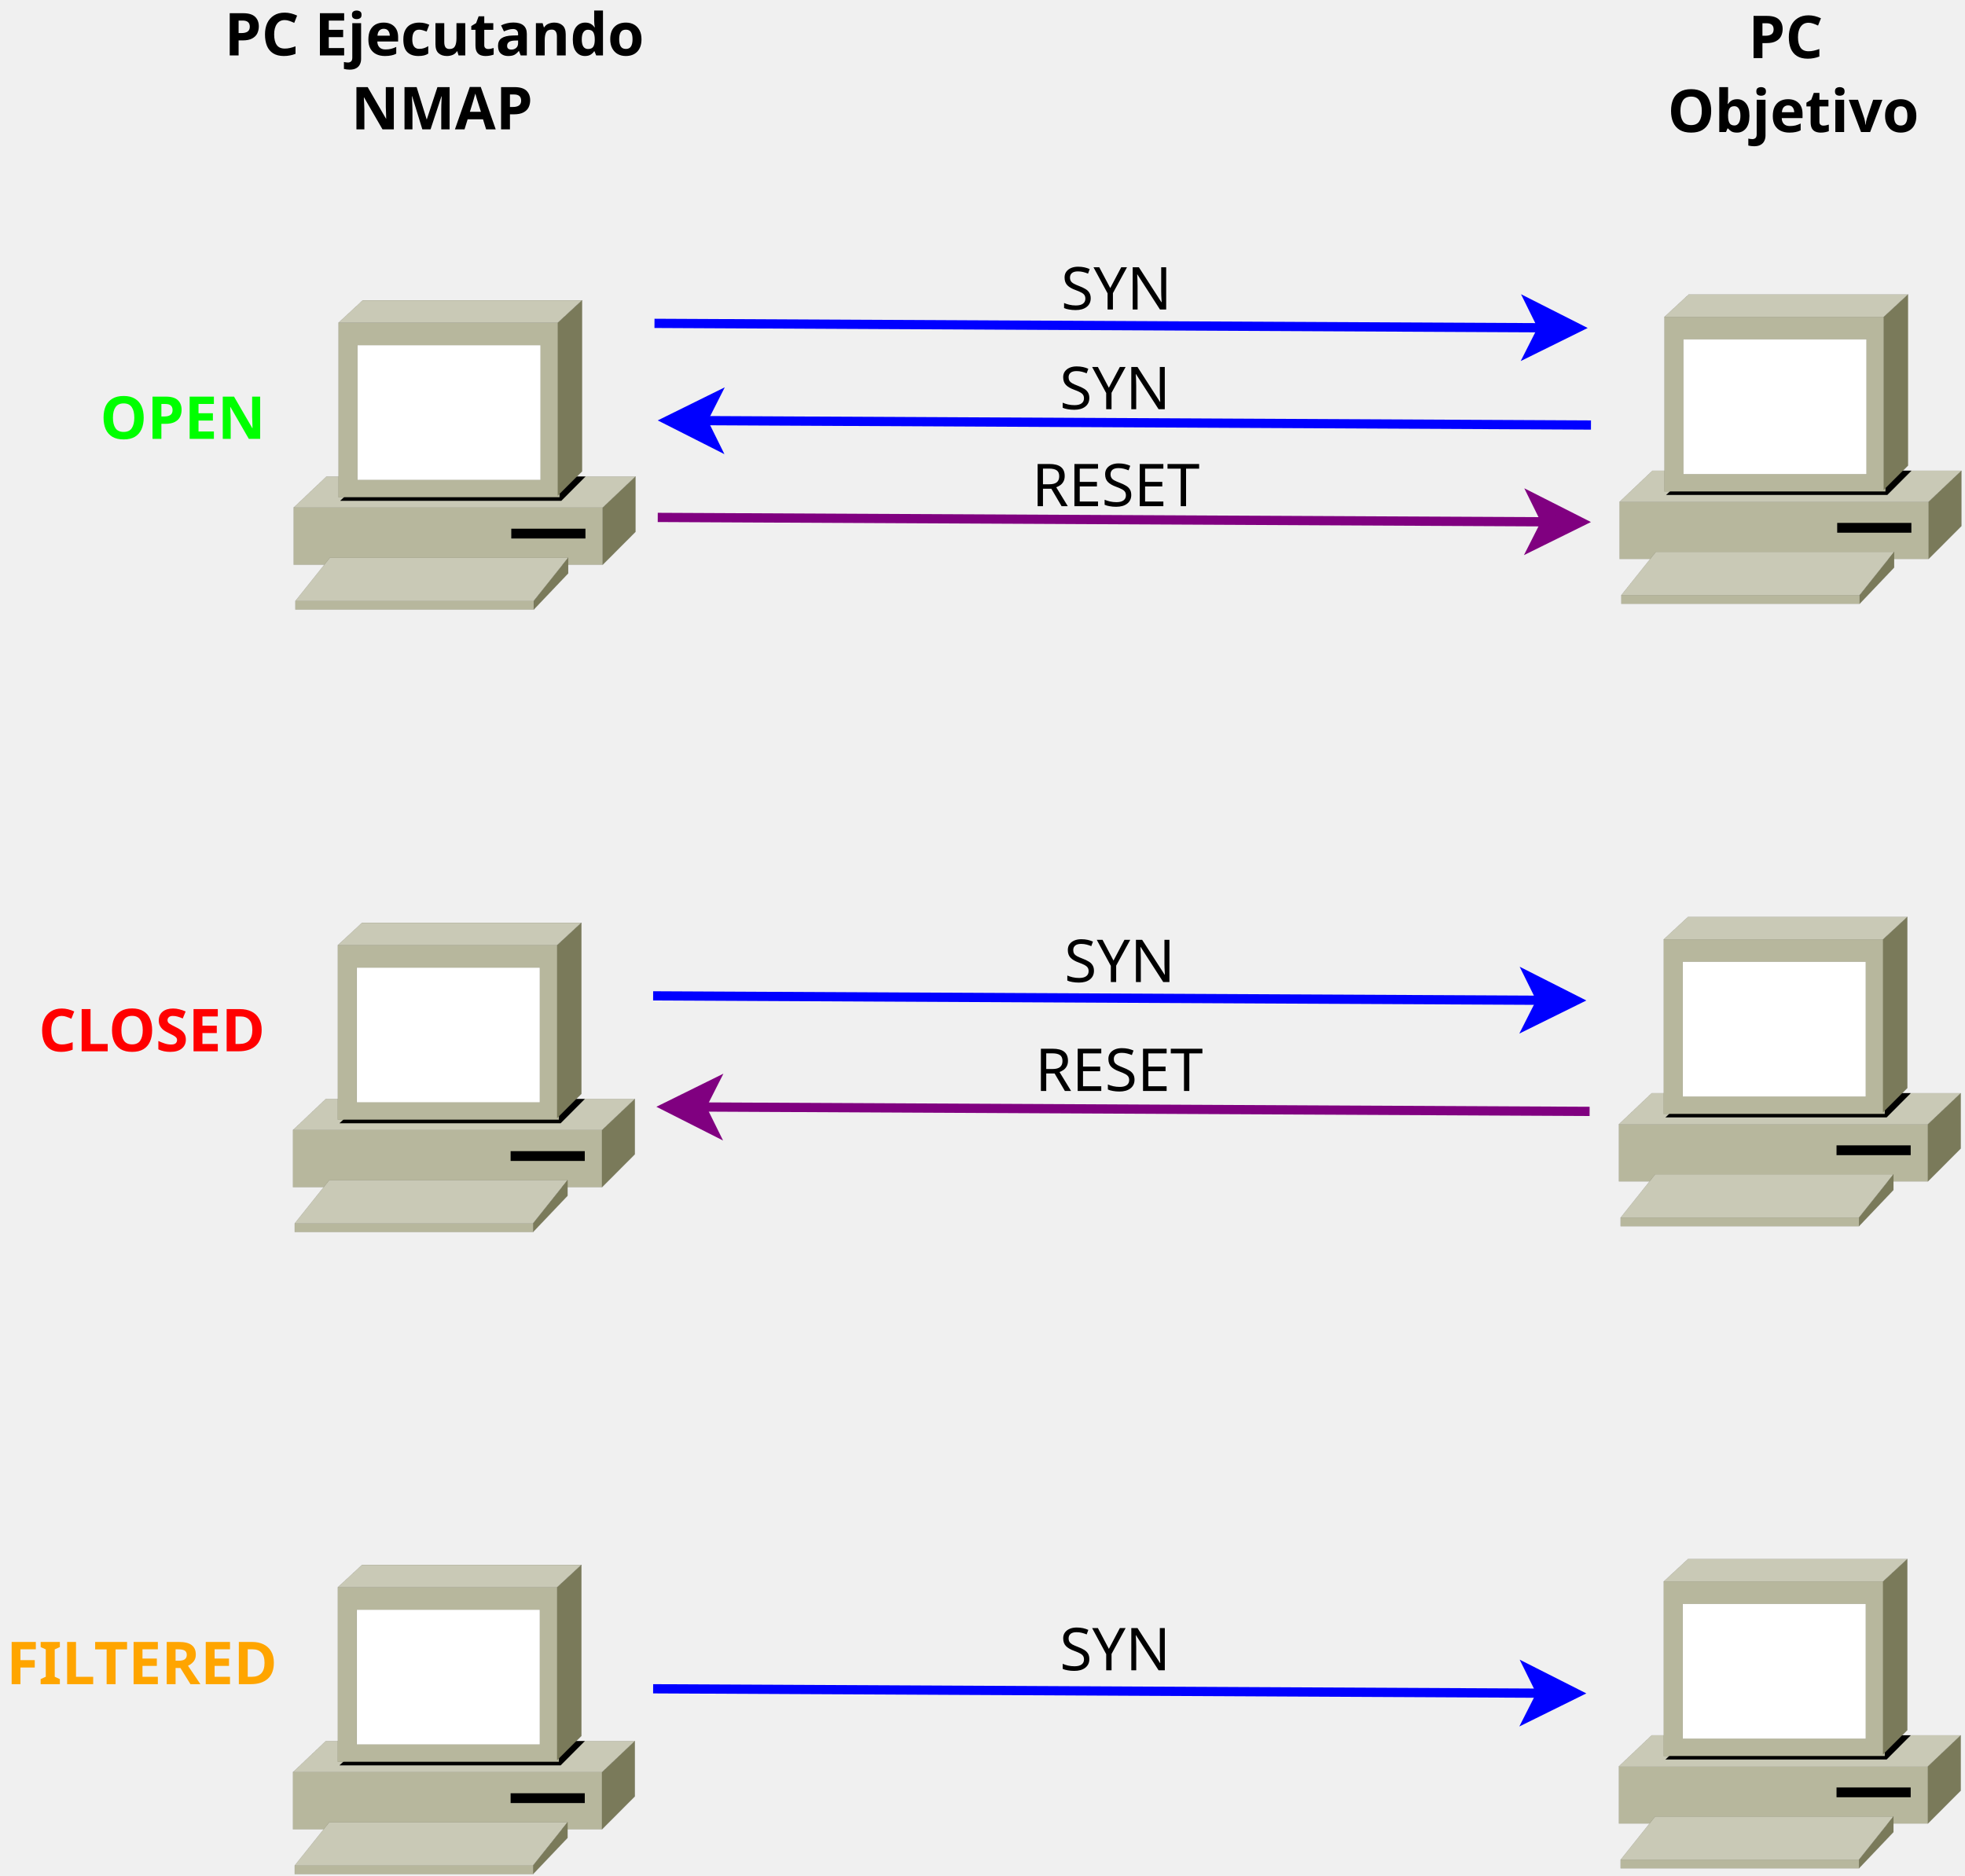
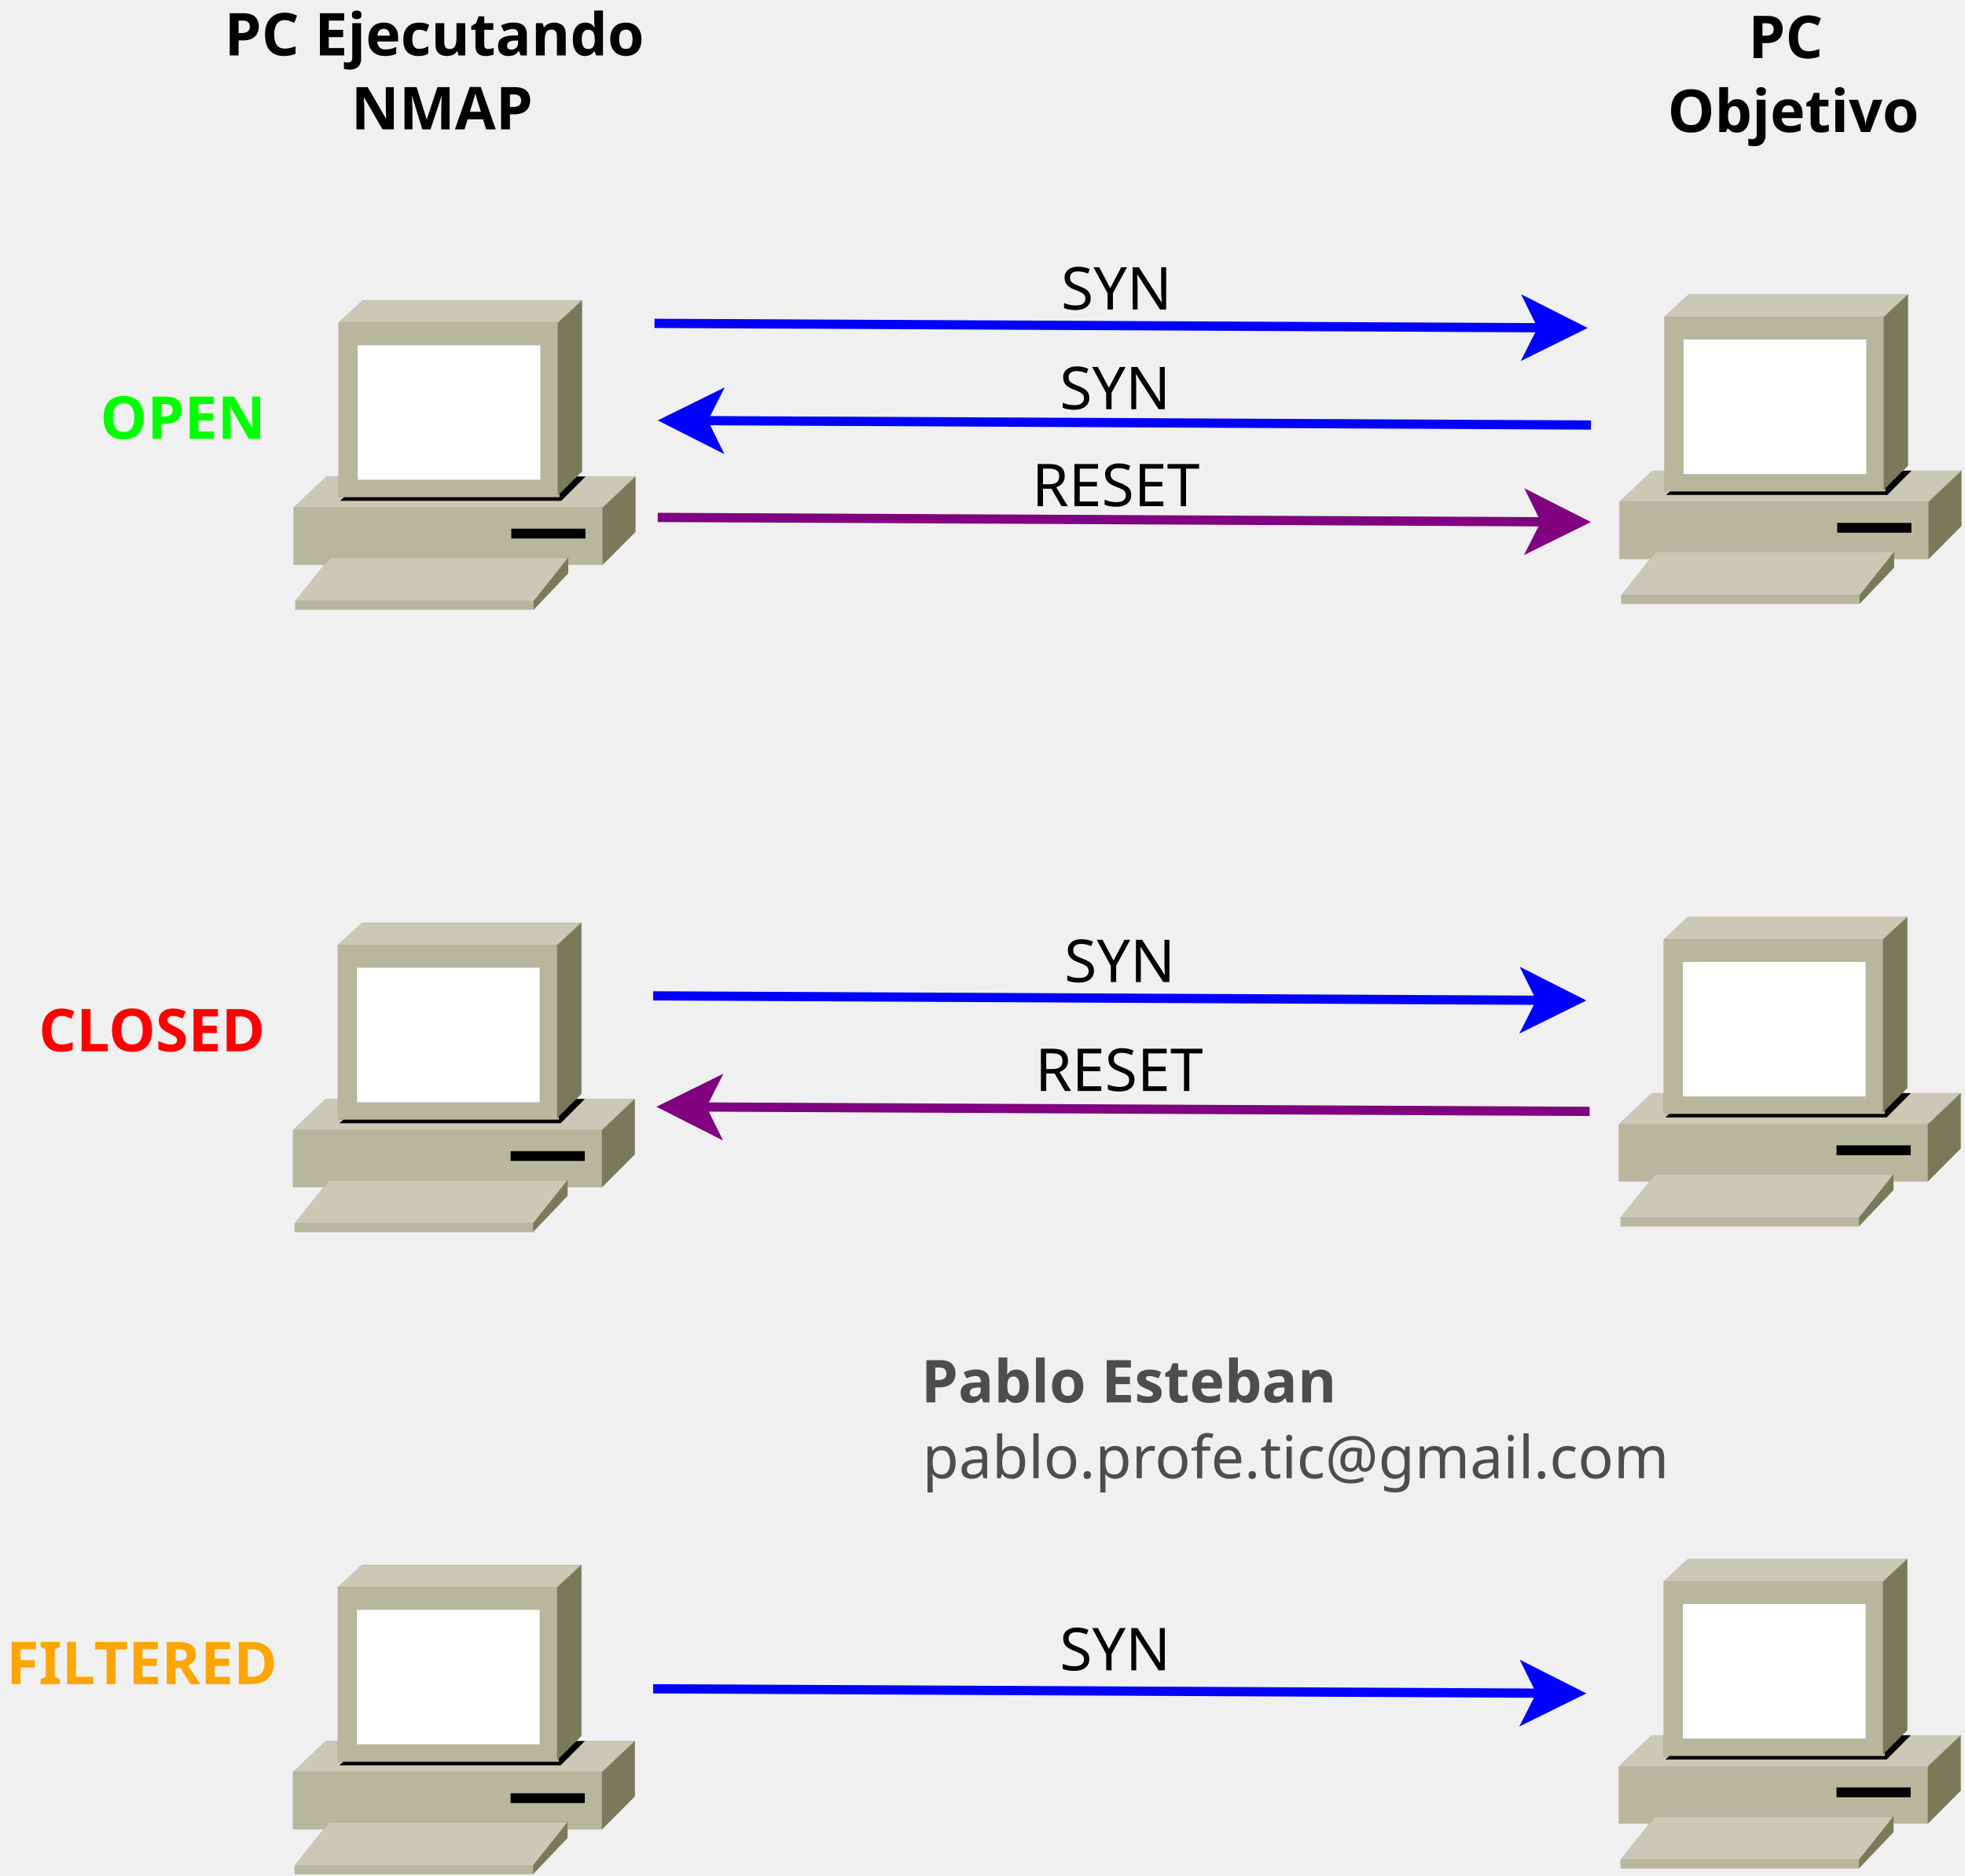
<svg xmlns="http://www.w3.org/2000/svg" width="22cm" height="21cm" viewBox="167 54 424 406">
  <g id="Fondo">
    <g>
      <path style="fill: #b7b79d; fill-opacity: 1; stroke: none" fill-rule="evenodd" d="M 229.897 163.883 L 296.799,163.883 L 296.799,176.247 L 229.897,176.247 L 229.897,163.883z" />
      <path style="fill: none; stroke-opacity: 1; stroke-width: 0.02; stroke: #494936" d="M 229.897 163.883 L 296.799,163.883 L 296.799,176.247 L 229.897,176.247 L 229.897,163.883" />
      <path style="fill: #c9c9b6; fill-opacity: 1; stroke: none" fill-rule="evenodd" d="M 229.897 163.883 L 236.991,157.158 L 303.893,157.158 L 296.799,163.883 L 229.897,163.883z" />
      <path style="fill: none; stroke-opacity: 1; stroke-width: 0.02; stroke: #494936" d="M 229.897 163.883 L 236.991,157.158 L 303.893,157.158 L 296.799,163.883 L 229.897,163.883" />
      <path style="fill: none; stroke-opacity: 1; stroke-width: 2.12; stroke: #000000" d="M 293.057 169.511 L 277.003,169.511" />
      <path style="fill: #7a7a5a; fill-opacity: 1; stroke: none" fill-rule="evenodd" d="M 296.799 176.247 L 303.893,169.132 L 303.893,157.158 L 296.799,163.883 L 296.799,176.247z" />
      <path style="fill: none; stroke-opacity: 1; stroke-width: 0.02; stroke: #494936" d="M 296.799 176.247 L 303.893,169.132 L 303.893,157.158 L 296.799,163.883 L 296.799,176.247" />
      <path style="fill: #c9c9b6; fill-opacity: 1; stroke: none" fill-rule="evenodd" d="M 230.276 184.089 L 237.739,174.74 L 289.326,174.74 L 281.863,184.089 L 230.276,184.089z" />
      <path style="fill: none; stroke-opacity: 1; stroke-width: 0.02; stroke: #494936" d="M 230.276 184.089 L 237.739,174.74 L 289.326,174.74 L 281.863,184.089 L 230.276,184.089" />
      <path style="fill: #7a7a5a; fill-opacity: 1; stroke: none" fill-rule="evenodd" d="M 281.863 185.955 L 289.326,178.113 L 289.326,174.74 L 281.863,184.089 L 281.863,185.955z" />
      <path style="fill: none; stroke-opacity: 1; stroke-width: 0.02; stroke: #494936" d="M 281.863 185.955 L 289.326,178.113 L 289.326,174.74 L 281.863,184.089 L 281.863,185.955" />
      <path style="fill: #b7b79d; fill-opacity: 1; stroke: none" fill-rule="evenodd" d="M 230.276 184.089 L 281.863,184.089 L 281.863,185.955 L 230.276,185.955 L 230.276,184.089z" />
      <path style="fill: none; stroke-opacity: 1; stroke-width: 0.02; stroke: #494936" d="M 230.276 184.089 L 281.863,184.089 L 281.863,185.955 L 230.276,185.955 L 230.276,184.089" />
      <path style="fill: #000000; fill-opacity: 1; stroke: none" fill-rule="evenodd" d="M 239.984 162.396 L 245.602,157.158 L 293.057,157.158 L 287.839,162.396 L 239.984,162.396z" />
      <path style="fill: none; stroke-opacity: 1; stroke-width: 0.02; stroke: #000000" d="M 239.984 162.396 L 245.602,157.158 L 293.057,157.158 L 287.839,162.396 L 239.984,162.396" />
      <path style="fill: #c9c9b6; fill-opacity: 1; stroke: none" fill-rule="evenodd" d="M 239.605 123.859 L 244.854,119 L 292.33,119 L 287.08,123.859 L 239.605,123.859z" />
      <path style="fill: none; stroke-opacity: 1; stroke-width: 0.02; stroke: #494936" d="M 239.605 123.859 L 244.854,119 L 292.33,119 L 287.08,123.859 L 239.605,123.859" />
      <path style="fill: #b7b79d; fill-opacity: 1; stroke: none" fill-rule="evenodd" d="M 239.605 123.859 L 287.46,123.859 L 287.46,161.637 L 239.605,161.637 L 239.605,123.859z" />
      <path style="fill: none; stroke-opacity: 1; stroke-width: 0.02; stroke: #494936" d="M 239.605 123.859 L 287.439,123.859 L 287.439,161.627 L 239.605,161.627 L 239.605,123.859" />
      <path style="fill: #ffffff; fill-opacity: 1; stroke: none" fill-rule="evenodd" d="M 243.716 128.708 L 283.338,128.708 L 283.338,157.895 L 243.716,157.895 L 243.716,128.708z" />
      <path style="fill: none; stroke-opacity: 1; stroke-width: 0.02; stroke: #494936" d="M 243.716 128.708 L 283.338,128.708 L 283.338,157.885 L 243.716,157.885 L 243.716,128.708" />
      <path style="fill: #7a7a5a; fill-opacity: 1; stroke: none" fill-rule="evenodd" d="M 287.08 161.279 L 292.33,156.04 L 292.33,119 L 287.08,123.859 L 287.08,161.279z" />
      <path style="fill: none; stroke-opacity: 1; stroke-width: 0.02; stroke: #494936" d="M 287.08 161.279 L 292.33,156.04 L 292.33,119 L 287.08,123.859 L 287.08,161.279" />
    </g>
    <g>
      <path style="fill: #b7b79d; fill-opacity: 1; stroke: none" fill-rule="evenodd" d="M 229.75 298.628 L 296.652,298.628 L 296.652,310.993 L 229.75,310.993 L 229.75,298.628z" />
      <path style="fill: none; stroke-opacity: 1; stroke-width: 0.02; stroke: #494936" d="M 229.75 298.628 L 296.652,298.628 L 296.652,310.993 L 229.75,310.993 L 229.75,298.628" />
      <path style="fill: #c9c9b6; fill-opacity: 1; stroke: none" fill-rule="evenodd" d="M 229.75 298.628 L 236.844,291.903 L 303.746,291.903 L 296.652,298.628 L 229.75,298.628z" />
      <path style="fill: none; stroke-opacity: 1; stroke-width: 0.02; stroke: #494936" d="M 229.75 298.628 L 236.844,291.903 L 303.746,291.903 L 296.652,298.628 L 229.75,298.628" />
      <path style="fill: none; stroke-opacity: 1; stroke-width: 2.12; stroke: #000000" d="M 292.91 304.257 L 276.857,304.257" />
      <path style="fill: #7a7a5a; fill-opacity: 1; stroke: none" fill-rule="evenodd" d="M 296.652 310.993 L 303.746,303.878 L 303.746,291.903 L 296.652,298.628 L 296.652,310.993z" />
      <path style="fill: none; stroke-opacity: 1; stroke-width: 0.02; stroke: #494936" d="M 296.652 310.993 L 303.746,303.878 L 303.746,291.903 L 296.652,298.628 L 296.652,310.993" />
      <path style="fill: #c9c9b6; fill-opacity: 1; stroke: none" fill-rule="evenodd" d="M 230.13 318.835 L 237.593,309.485 L 289.179,309.485 L 281.716,318.835 L 230.13,318.835z" />
      <path style="fill: none; stroke-opacity: 1; stroke-width: 0.02; stroke: #494936" d="M 230.13 318.835 L 237.593,309.485 L 289.179,309.485 L 281.716,318.835 L 230.13,318.835" />
      <path style="fill: #7a7a5a; fill-opacity: 1; stroke: none" fill-rule="evenodd" d="M 281.716 320.701 L 289.179,312.858 L 289.179,309.485 L 281.716,318.835 L 281.716,320.701z" />
      <path style="fill: none; stroke-opacity: 1; stroke-width: 0.02; stroke: #494936" d="M 281.716 320.701 L 289.179,312.858 L 289.179,309.485 L 281.716,318.835 L 281.716,320.701" />
      <path style="fill: #b7b79d; fill-opacity: 1; stroke: none" fill-rule="evenodd" d="M 230.13 318.835 L 281.716,318.835 L 281.716,320.701 L 230.13,320.701 L 230.13,318.835z" />
      <path style="fill: none; stroke-opacity: 1; stroke-width: 0.02; stroke: #494936" d="M 230.13 318.835 L 281.716,318.835 L 281.716,320.701 L 230.13,320.701 L 230.13,318.835" />
      <path style="fill: #000000; fill-opacity: 1; stroke: none" fill-rule="evenodd" d="M 239.838 297.142 L 245.456,291.903 L 292.91,291.903 L 287.693,297.142 L 239.838,297.142z" />
      <path style="fill: none; stroke-opacity: 1; stroke-width: 0.02; stroke: #000000" d="M 239.838 297.142 L 245.456,291.903 L 292.91,291.903 L 287.693,297.142 L 239.838,297.142" />
      <path style="fill: #c9c9b6; fill-opacity: 1; stroke: none" fill-rule="evenodd" d="M 239.458 258.605 L 244.708,253.746 L 292.183,253.746 L 286.934,258.605 L 239.458,258.605z" />
      <path style="fill: none; stroke-opacity: 1; stroke-width: 0.02; stroke: #494936" d="M 239.458 258.605 L 244.708,253.746 L 292.183,253.746 L 286.934,258.605 L 239.458,258.605" />
      <path style="fill: #b7b79d; fill-opacity: 1; stroke: none" fill-rule="evenodd" d="M 239.458 258.605 L 287.313,258.605 L 287.313,296.383 L 239.458,296.383 L 239.458,258.605z" />
      <path style="fill: none; stroke-opacity: 1; stroke-width: 0.02; stroke: #494936" d="M 239.458 258.605 L 287.292,258.605 L 287.292,296.373 L 239.458,296.373 L 239.458,258.605" />
      <path style="fill: #ffffff; fill-opacity: 1; stroke: none" fill-rule="evenodd" d="M 243.569 263.454 L 283.192,263.454 L 283.192,292.641 L 243.569,292.641 L 243.569,263.454z" />
      <path style="fill: none; stroke-opacity: 1; stroke-width: 0.02; stroke: #494936" d="M 243.569 263.454 L 283.192,263.454 L 283.192,292.631 L 243.569,292.631 L 243.569,263.454" />
      <path style="fill: #7a7a5a; fill-opacity: 1; stroke: none" fill-rule="evenodd" d="M 286.934 296.025 L 292.183,290.786 L 292.183,253.746 L 286.934,258.605 L 286.934,296.025z" />
      <path style="fill: none; stroke-opacity: 1; stroke-width: 0.02; stroke: #494936" d="M 286.934 296.025 L 292.183,290.786 L 292.183,253.746 L 286.934,258.605 L 286.934,296.025" />
    </g>
    <g>
      <path style="fill: #b7b79d; fill-opacity: 1; stroke: none" fill-rule="evenodd" d="M 229.75 437.628 L 296.652,437.628 L 296.652,449.993 L 229.75,449.993 L 229.75,437.628z" />
      <path style="fill: none; stroke-opacity: 1; stroke-width: 0.02; stroke: #494936" d="M 229.75 437.628 L 296.652,437.628 L 296.652,449.993 L 229.75,449.993 L 229.75,437.628" />
      <path style="fill: #c9c9b6; fill-opacity: 1; stroke: none" fill-rule="evenodd" d="M 229.75 437.628 L 236.844,430.903 L 303.746,430.903 L 296.652,437.628 L 229.75,437.628z" />
      <path style="fill: none; stroke-opacity: 1; stroke-width: 0.02; stroke: #494936" d="M 229.75 437.628 L 236.844,430.903 L 303.746,430.903 L 296.652,437.628 L 229.75,437.628" />
      <path style="fill: none; stroke-opacity: 1; stroke-width: 2.12; stroke: #000000" d="M 292.91 443.257 L 276.857,443.257" />
      <path style="fill: #7a7a5a; fill-opacity: 1; stroke: none" fill-rule="evenodd" d="M 296.652 449.993 L 303.746,442.878 L 303.746,430.903 L 296.652,437.628 L 296.652,449.993z" />
      <path style="fill: none; stroke-opacity: 1; stroke-width: 0.02; stroke: #494936" d="M 296.652 449.993 L 303.746,442.878 L 303.746,430.903 L 296.652,437.628 L 296.652,449.993" />
      <path style="fill: #c9c9b6; fill-opacity: 1; stroke: none" fill-rule="evenodd" d="M 230.13 457.835 L 237.593,448.485 L 289.179,448.485 L 281.716,457.835 L 230.13,457.835z" />
      <path style="fill: none; stroke-opacity: 1; stroke-width: 0.02; stroke: #494936" d="M 230.13 457.835 L 237.593,448.485 L 289.179,448.485 L 281.716,457.835 L 230.13,457.835" />
      <path style="fill: #7a7a5a; fill-opacity: 1; stroke: none" fill-rule="evenodd" d="M 281.716 459.701 L 289.179,451.858 L 289.179,448.485 L 281.716,457.835 L 281.716,459.701z" />
      <path style="fill: none; stroke-opacity: 1; stroke-width: 0.02; stroke: #494936" d="M 281.716 459.701 L 289.179,451.858 L 289.179,448.485 L 281.716,457.835 L 281.716,459.701" />
      <path style="fill: #b7b79d; fill-opacity: 1; stroke: none" fill-rule="evenodd" d="M 230.13 457.835 L 281.716,457.835 L 281.716,459.701 L 230.13,459.701 L 230.13,457.835z" />
      <path style="fill: none; stroke-opacity: 1; stroke-width: 0.02; stroke: #494936" d="M 230.13 457.835 L 281.716,457.835 L 281.716,459.701 L 230.13,459.701 L 230.13,457.835" />
      <path style="fill: #000000; fill-opacity: 1; stroke: none" fill-rule="evenodd" d="M 239.838 436.142 L 245.456,430.903 L 292.91,430.903 L 287.693,436.142 L 239.838,436.142z" />
      <path style="fill: none; stroke-opacity: 1; stroke-width: 0.02; stroke: #000000" d="M 239.838 436.142 L 245.456,430.903 L 292.91,430.903 L 287.693,436.142 L 239.838,436.142" />
      <path style="fill: #c9c9b6; fill-opacity: 1; stroke: none" fill-rule="evenodd" d="M 239.458 397.605 L 244.708,392.746 L 292.183,392.746 L 286.934,397.605 L 239.458,397.605z" />
      <path style="fill: none; stroke-opacity: 1; stroke-width: 0.02; stroke: #494936" d="M 239.458 397.605 L 244.708,392.746 L 292.183,392.746 L 286.934,397.605 L 239.458,397.605" />
      <path style="fill: #b7b79d; fill-opacity: 1; stroke: none" fill-rule="evenodd" d="M 239.458 397.605 L 287.313,397.605 L 287.313,435.383 L 239.458,435.383 L 239.458,397.605z" />
      <path style="fill: none; stroke-opacity: 1; stroke-width: 0.02; stroke: #494936" d="M 239.458 397.605 L 287.292,397.605 L 287.292,435.373 L 239.458,435.373 L 239.458,397.605" />
      <path style="fill: #ffffff; fill-opacity: 1; stroke: none" fill-rule="evenodd" d="M 243.569 402.454 L 283.192,402.454 L 283.192,431.641 L 243.569,431.641 L 243.569,402.454z" />
      <path style="fill: none; stroke-opacity: 1; stroke-width: 0.02; stroke: #494936" d="M 243.569 402.454 L 283.192,402.454 L 283.192,431.631 L 243.569,431.631 L 243.569,402.454" />
      <path style="fill: #7a7a5a; fill-opacity: 1; stroke: none" fill-rule="evenodd" d="M 286.934 435.025 L 292.183,429.786 L 292.183,392.746 L 286.934,397.605 L 286.934,435.025z" />
      <path style="fill: none; stroke-opacity: 1; stroke-width: 0.02; stroke: #494936" d="M 286.934 435.025 L 292.183,429.786 L 292.183,392.746 L 286.934,397.605 L 286.934,435.025" />
    </g>
    <g>
      <path style="fill: #b7b79d; fill-opacity: 1; stroke: none" fill-rule="evenodd" d="M 516.897 162.628 L 583.799,162.628 L 583.799,174.993 L 516.897,174.993 L 516.897,162.628z" />
      <path style="fill: none; stroke-opacity: 1; stroke-width: 0.02; stroke: #494936" d="M 516.897 162.628 L 583.799,162.628 L 583.799,174.993 L 516.897,174.993 L 516.897,162.628" />
      <path style="fill: #c9c9b6; fill-opacity: 1; stroke: none" fill-rule="evenodd" d="M 516.897 162.628 L 523.991,155.903 L 590.893,155.903 L 583.799,162.628 L 516.897,162.628z" />
      <path style="fill: none; stroke-opacity: 1; stroke-width: 0.02; stroke: #494936" d="M 516.897 162.628 L 523.991,155.903 L 590.893,155.903 L 583.799,162.628 L 516.897,162.628" />
      <path style="fill: none; stroke-opacity: 1; stroke-width: 2.12; stroke: #000000" d="M 580.057 168.257 L 564.003,168.257" />
      <path style="fill: #7a7a5a; fill-opacity: 1; stroke: none" fill-rule="evenodd" d="M 583.799 174.993 L 590.893,167.878 L 590.893,155.903 L 583.799,162.628 L 583.799,174.993z" />
      <path style="fill: none; stroke-opacity: 1; stroke-width: 0.02; stroke: #494936" d="M 583.799 174.993 L 590.893,167.878 L 590.893,155.903 L 583.799,162.628 L 583.799,174.993" />
      <path style="fill: #c9c9b6; fill-opacity: 1; stroke: none" fill-rule="evenodd" d="M 517.276 182.835 L 524.739,173.485 L 576.326,173.485 L 568.863,182.835 L 517.276,182.835z" />
      <path style="fill: none; stroke-opacity: 1; stroke-width: 0.02; stroke: #494936" d="M 517.276 182.835 L 524.739,173.485 L 576.326,173.485 L 568.863,182.835 L 517.276,182.835" />
      <path style="fill: #7a7a5a; fill-opacity: 1; stroke: none" fill-rule="evenodd" d="M 568.863 184.701 L 576.326,176.858 L 576.326,173.485 L 568.863,182.835 L 568.863,184.701z" />
      <path style="fill: none; stroke-opacity: 1; stroke-width: 0.02; stroke: #494936" d="M 568.863 184.701 L 576.326,176.858 L 576.326,173.485 L 568.863,182.835 L 568.863,184.701" />
      <path style="fill: #b7b79d; fill-opacity: 1; stroke: none" fill-rule="evenodd" d="M 517.276 182.835 L 568.863,182.835 L 568.863,184.701 L 517.276,184.701 L 517.276,182.835z" />
      <path style="fill: none; stroke-opacity: 1; stroke-width: 0.02; stroke: #494936" d="M 517.276 182.835 L 568.863,182.835 L 568.863,184.701 L 517.276,184.701 L 517.276,182.835" />
      <path style="fill: #000000; fill-opacity: 1; stroke: none" fill-rule="evenodd" d="M 526.984 161.142 L 532.602,155.903 L 580.057,155.903 L 574.839,161.142 L 526.984,161.142z" />
      <path style="fill: none; stroke-opacity: 1; stroke-width: 0.02; stroke: #000000" d="M 526.984 161.142 L 532.602,155.903 L 580.057,155.903 L 574.839,161.142 L 526.984,161.142" />
      <path style="fill: #c9c9b6; fill-opacity: 1; stroke: none" fill-rule="evenodd" d="M 526.605 122.605 L 531.854,117.746 L 579.33,117.746 L 574.08,122.605 L 526.605,122.605z" />
      <path style="fill: none; stroke-opacity: 1; stroke-width: 0.02; stroke: #494936" d="M 526.605 122.605 L 531.854,117.746 L 579.33,117.746 L 574.08,122.605 L 526.605,122.605" />
      <path style="fill: #b7b79d; fill-opacity: 1; stroke: none" fill-rule="evenodd" d="M 526.605 122.605 L 574.46,122.605 L 574.46,160.383 L 526.605,160.383 L 526.605,122.605z" />
      <path style="fill: none; stroke-opacity: 1; stroke-width: 0.02; stroke: #494936" d="M 526.605 122.605 L 574.439,122.605 L 574.439,160.373 L 526.605,160.373 L 526.605,122.605" />
      <path style="fill: #ffffff; fill-opacity: 1; stroke: none" fill-rule="evenodd" d="M 530.716 127.454 L 570.338,127.454 L 570.338,156.641 L 530.716,156.641 L 530.716,127.454z" />
      <path style="fill: none; stroke-opacity: 1; stroke-width: 0.02; stroke: #494936" d="M 530.716 127.454 L 570.338,127.454 L 570.338,156.631 L 530.716,156.631 L 530.716,127.454" />
      <path style="fill: #7a7a5a; fill-opacity: 1; stroke: none" fill-rule="evenodd" d="M 574.08 160.025 L 579.33,154.786 L 579.33,117.746 L 574.08,122.605 L 574.08,160.025z" />
      <path style="fill: none; stroke-opacity: 1; stroke-width: 0.02; stroke: #494936" d="M 574.08 160.025 L 579.33,154.786 L 579.33,117.746 L 574.08,122.605 L 574.08,160.025" />
    </g>
    <g>
      <path style="fill: #b7b79d; fill-opacity: 1; stroke: none" fill-rule="evenodd" d="M 516.75 297.374 L 583.652,297.374 L 583.652,309.738 L 516.75,309.738 L 516.75,297.374z" />
      <path style="fill: none; stroke-opacity: 1; stroke-width: 0.02; stroke: #494936" d="M 516.75 297.374 L 583.652,297.374 L 583.652,309.738 L 516.75,309.738 L 516.75,297.374" />
      <path style="fill: #c9c9b6; fill-opacity: 1; stroke: none" fill-rule="evenodd" d="M 516.75 297.374 L 523.844,290.649 L 590.746,290.649 L 583.652,297.374 L 516.75,297.374z" />
      <path style="fill: none; stroke-opacity: 1; stroke-width: 0.02; stroke: #494936" d="M 516.75 297.374 L 523.844,290.649 L 590.746,290.649 L 583.652,297.374 L 516.75,297.374" />
      <path style="fill: none; stroke-opacity: 1; stroke-width: 2.12; stroke: #000000" d="M 579.91 303.003 L 563.857,303.003" />
      <path style="fill: #7a7a5a; fill-opacity: 1; stroke: none" fill-rule="evenodd" d="M 583.652 309.738 L 590.746,302.623 L 590.746,290.649 L 583.652,297.374 L 583.652,309.738z" />
      <path style="fill: none; stroke-opacity: 1; stroke-width: 0.02; stroke: #494936" d="M 583.652 309.738 L 590.746,302.623 L 590.746,290.649 L 583.652,297.374 L 583.652,309.738" />
      <path style="fill: #c9c9b6; fill-opacity: 1; stroke: none" fill-rule="evenodd" d="M 517.13 317.581 L 524.593,308.231 L 576.179,308.231 L 568.716,317.581 L 517.13,317.581z" />
      <path style="fill: none; stroke-opacity: 1; stroke-width: 0.02; stroke: #494936" d="M 517.13 317.581 L 524.593,308.231 L 576.179,308.231 L 568.716,317.581 L 517.13,317.581" />
      <path style="fill: #7a7a5a; fill-opacity: 1; stroke: none" fill-rule="evenodd" d="M 568.716 319.447 L 576.179,311.604 L 576.179,308.231 L 568.716,317.581 L 568.716,319.447z" />
      <path style="fill: none; stroke-opacity: 1; stroke-width: 0.02; stroke: #494936" d="M 568.716 319.447 L 576.179,311.604 L 576.179,308.231 L 568.716,317.581 L 568.716,319.447" />
      <path style="fill: #b7b79d; fill-opacity: 1; stroke: none" fill-rule="evenodd" d="M 517.13 317.581 L 568.716,317.581 L 568.716,319.447 L 517.13,319.447 L 517.13,317.581z" />
      <path style="fill: none; stroke-opacity: 1; stroke-width: 0.02; stroke: #494936" d="M 517.13 317.581 L 568.716,317.581 L 568.716,319.447 L 517.13,319.447 L 517.13,317.581" />
      <path style="fill: #000000; fill-opacity: 1; stroke: none" fill-rule="evenodd" d="M 526.838 295.888 L 532.456,290.649 L 579.91,290.649 L 574.693,295.888 L 526.838,295.888z" />
      <path style="fill: none; stroke-opacity: 1; stroke-width: 0.02; stroke: #000000" d="M 526.838 295.888 L 532.456,290.649 L 579.91,290.649 L 574.693,295.888 L 526.838,295.888" />
      <path style="fill: #c9c9b6; fill-opacity: 1; stroke: none" fill-rule="evenodd" d="M 526.458 257.351 L 531.708,252.492 L 579.183,252.492 L 573.934,257.351 L 526.458,257.351z" />
      <path style="fill: none; stroke-opacity: 1; stroke-width: 0.02; stroke: #494936" d="M 526.458 257.351 L 531.708,252.492 L 579.183,252.492 L 573.934,257.351 L 526.458,257.351" />
      <path style="fill: #b7b79d; fill-opacity: 1; stroke: none" fill-rule="evenodd" d="M 526.458 257.351 L 574.313,257.351 L 574.313,295.129 L 526.458,295.129 L 526.458,257.351z" />
      <path style="fill: none; stroke-opacity: 1; stroke-width: 0.02; stroke: #494936" d="M 526.458 257.351 L 574.292,257.351 L 574.292,295.118 L 526.458,295.118 L 526.458,257.351" />
      <path style="fill: #ffffff; fill-opacity: 1; stroke: none" fill-rule="evenodd" d="M 530.569 262.2 L 570.192,262.2 L 570.192,291.387 L 530.569,291.387 L 530.569,262.2z" />
      <path style="fill: none; stroke-opacity: 1; stroke-width: 0.02; stroke: #494936" d="M 530.569 262.2 L 570.192,262.2 L 570.192,291.376 L 530.569,291.376 L 530.569,262.2" />
      <path style="fill: #7a7a5a; fill-opacity: 1; stroke: none" fill-rule="evenodd" d="M 573.934 294.771 L 579.183,289.532 L 579.183,252.492 L 573.934,257.351 L 573.934,294.771z" />
      <path style="fill: none; stroke-opacity: 1; stroke-width: 0.02; stroke: #494936" d="M 573.934 294.771 L 579.183,289.532 L 579.183,252.492 L 573.934,257.351 L 573.934,294.771" />
    </g>
    <g>
      <path style="fill: #b7b79d; fill-opacity: 1; stroke: none" fill-rule="evenodd" d="M 516.75 436.374 L 583.652,436.374 L 583.652,448.738 L 516.75,448.738 L 516.75,436.374z" />
      <path style="fill: none; stroke-opacity: 1; stroke-width: 0.02; stroke: #494936" d="M 516.75 436.374 L 583.652,436.374 L 583.652,448.738 L 516.75,448.738 L 516.75,436.374" />
      <path style="fill: #c9c9b6; fill-opacity: 1; stroke: none" fill-rule="evenodd" d="M 516.75 436.374 L 523.844,429.649 L 590.746,429.649 L 583.652,436.374 L 516.75,436.374z" />
      <path style="fill: none; stroke-opacity: 1; stroke-width: 0.02; stroke: #494936" d="M 516.75 436.374 L 523.844,429.649 L 590.746,429.649 L 583.652,436.374 L 516.75,436.374" />
      <path style="fill: none; stroke-opacity: 1; stroke-width: 2.12; stroke: #000000" d="M 579.91 442.003 L 563.857,442.003" />
      <path style="fill: #7a7a5a; fill-opacity: 1; stroke: none" fill-rule="evenodd" d="M 583.652 448.738 L 590.746,441.623 L 590.746,429.649 L 583.652,436.374 L 583.652,448.738z" />
      <path style="fill: none; stroke-opacity: 1; stroke-width: 0.02; stroke: #494936" d="M 583.652 448.738 L 590.746,441.623 L 590.746,429.649 L 583.652,436.374 L 583.652,448.738" />
      <path style="fill: #c9c9b6; fill-opacity: 1; stroke: none" fill-rule="evenodd" d="M 517.13 456.581 L 524.593,447.231 L 576.179,447.231 L 568.716,456.581 L 517.13,456.581z" />
      <path style="fill: none; stroke-opacity: 1; stroke-width: 0.02; stroke: #494936" d="M 517.13 456.581 L 524.593,447.231 L 576.179,447.231 L 568.716,456.581 L 517.13,456.581" />
      <path style="fill: #7a7a5a; fill-opacity: 1; stroke: none" fill-rule="evenodd" d="M 568.716 458.447 L 576.179,450.604 L 576.179,447.231 L 568.716,456.581 L 568.716,458.447z" />
      <path style="fill: none; stroke-opacity: 1; stroke-width: 0.02; stroke: #494936" d="M 568.716 458.447 L 576.179,450.604 L 576.179,447.231 L 568.716,456.581 L 568.716,458.447" />
      <path style="fill: #b7b79d; fill-opacity: 1; stroke: none" fill-rule="evenodd" d="M 517.13 456.581 L 568.716,456.581 L 568.716,458.447 L 517.13,458.447 L 517.13,456.581z" />
      <path style="fill: none; stroke-opacity: 1; stroke-width: 0.02; stroke: #494936" d="M 517.13 456.581 L 568.716,456.581 L 568.716,458.447 L 517.13,458.447 L 517.13,456.581" />
      <path style="fill: #000000; fill-opacity: 1; stroke: none" fill-rule="evenodd" d="M 526.838 434.888 L 532.456,429.649 L 579.91,429.649 L 574.693,434.888 L 526.838,434.888z" />
      <path style="fill: none; stroke-opacity: 1; stroke-width: 0.02; stroke: #000000" d="M 526.838 434.888 L 532.456,429.649 L 579.91,429.649 L 574.693,434.888 L 526.838,434.888" />
      <path style="fill: #c9c9b6; fill-opacity: 1; stroke: none" fill-rule="evenodd" d="M 526.458 396.351 L 531.708,391.492 L 579.183,391.492 L 573.934,396.351 L 526.458,396.351z" />
      <path style="fill: none; stroke-opacity: 1; stroke-width: 0.02; stroke: #494936" d="M 526.458 396.351 L 531.708,391.492 L 579.183,391.492 L 573.934,396.351 L 526.458,396.351" />
      <path style="fill: #b7b79d; fill-opacity: 1; stroke: none" fill-rule="evenodd" d="M 526.458 396.351 L 574.313,396.351 L 574.313,434.129 L 526.458,434.129 L 526.458,396.351z" />
      <path style="fill: none; stroke-opacity: 1; stroke-width: 0.02; stroke: #494936" d="M 526.458 396.351 L 574.292,396.351 L 574.292,434.118 L 526.458,434.118 L 526.458,396.351" />
      <path style="fill: #ffffff; fill-opacity: 1; stroke: none" fill-rule="evenodd" d="M 530.569 401.2 L 570.192,401.2 L 570.192,430.387 L 530.569,430.387 L 530.569,401.2z" />
      <path style="fill: none; stroke-opacity: 1; stroke-width: 0.02; stroke: #494936" d="M 530.569 401.2 L 570.192,401.2 L 570.192,430.376 L 530.569,430.376 L 530.569,401.2" />
      <path style="fill: #7a7a5a; fill-opacity: 1; stroke: none" fill-rule="evenodd" d="M 573.934 433.771 L 579.183,428.532 L 579.183,391.492 L 573.934,396.351 L 573.934,433.771z" />
      <path style="fill: none; stroke-opacity: 1; stroke-width: 0.02; stroke: #494936" d="M 573.934 433.771 L 579.183,428.532 L 579.183,391.492 L 573.934,396.351 L 573.934,433.771" />
    </g>
    <g>
      <line style="fill: none; stroke-opacity: 1; stroke-width: 2; stroke: #0000ff" x1="308" y1="124" x2="500.264" y2="124.952" />
      <polygon style="fill: #0000ff; fill-opacity: 1; stroke-opacity: 1; stroke-width: 2; stroke: #0000ff" fill-rule="evenodd" points="507.764,124.989 497.739,129.939 500.264,124.952 497.789,119.939 " />
    </g>
    <text font-size="12.8" style="fill: #000000; fill-opacity: 1; stroke: none;text-anchor:middle;font-family:sans-serif;font-style:normal;font-weight:700" x="262" y="66">
      <tspan x="262" y="66">PC Ejecutando</tspan>
      <tspan x="262" y="82">NMAP</tspan>
    </text>
    <text font-size="12.8" style="fill: #000000; fill-opacity: 1; stroke: none;text-anchor:middle;font-family:sans-serif;font-style:normal;font-weight:700" x="554.5" y="66.581">
      <tspan x="554.5" y="66.581">PC </tspan>
      <tspan x="554.5" y="82.581">Objetivo</tspan>
    </text>
    <text font-size="12.8" style="fill: #00ff00; fill-opacity: 1; stroke: none;text-anchor:start;font-family:sans-serif;font-style:normal;font-weight:700" x="188" y="149">
      <tspan x="188" y="149">OPEN</tspan>
    </text>
    <g>
      <line style="fill: none; stroke-opacity: 1; stroke-width: 2; stroke: #0000ff" x1="318.441" y1="145.056" x2="510.705" y2="146.008" />
      <polygon style="fill: #0000ff; fill-opacity: 1; stroke-opacity: 1; stroke-width: 2; stroke: #0000ff" fill-rule="evenodd" points="310.941,145.019 320.966,140.068 318.441,145.056 320.916,150.068 " />
    </g>
    <g>
      <line style="fill: none; stroke-opacity: 1; stroke-width: 2; stroke: #800080" x1="308.705" y1="166.008" x2="500.969" y2="166.959" />
      <polygon style="fill: #800080; fill-opacity: 1; stroke-opacity: 1; stroke-width: 2; stroke: #800080" fill-rule="evenodd" points="508.469,166.997 498.444,171.947 500.969,166.959 498.494,161.947 " />
    </g>
    <text font-size="12.8" style="fill: #000000; fill-opacity: 1; stroke: none;text-anchor:start;font-family:sans-serif;font-style:normal;font-weight:normal" x="396" y="121">
      <tspan x="396" y="121">SYN</tspan>
    </text>
    <text font-size="12.8" style="fill: #000000; fill-opacity: 1; stroke: none;text-anchor:start;font-family:sans-serif;font-style:normal;font-weight:normal" x="395.7" y="142.581">
      <tspan x="395.7" y="142.581">SYN</tspan>
    </text>
    <text font-size="12.8" style="fill: #000000; fill-opacity: 1; stroke: none;text-anchor:start;font-family:sans-serif;font-style:normal;font-weight:normal" x="389.7" y="163.581">
      <tspan x="389.7" y="163.581">RESET</tspan>
    </text>
    <g>
      <line style="fill: none; stroke-opacity: 1; stroke-width: 2; stroke: #0000ff" x1="307.705" y1="269.581" x2="499.969" y2="270.533" />
      <polygon style="fill: #0000ff; fill-opacity: 1; stroke-opacity: 1; stroke-width: 2; stroke: #0000ff" fill-rule="evenodd" points="507.469,270.57 497.444,275.52 499.969,270.533 497.494,265.521 " />
    </g>
    <g>
      <line style="fill: none; stroke-opacity: 1; stroke-width: 2; stroke: #800080" x1="318.146" y1="293.637" x2="510.41" y2="294.589" />
      <polygon style="fill: #800080; fill-opacity: 1; stroke-opacity: 1; stroke-width: 2; stroke: #800080" fill-rule="evenodd" points="310.646,293.6 320.671,288.649 318.146,293.637 320.621,298.649 " />
    </g>
    <text font-size="12.8" style="fill: #000000; fill-opacity: 1; stroke: none;text-anchor:start;font-family:sans-serif;font-style:normal;font-weight:normal" x="396.705" y="266.581">
      <tspan x="396.705" y="266.581">SYN</tspan>
    </text>
    <text font-size="12.8" style="fill: #000000; fill-opacity: 1; stroke: none;text-anchor:start;font-family:sans-serif;font-style:normal;font-weight:normal" x="390.405" y="290.162">
      <tspan x="390.405" y="290.162">RESET</tspan>
    </text>
    <g>
      <line style="fill: none; stroke-opacity: 1; stroke-width: 2; stroke: #0000ff" x1="307.705" y1="419.581" x2="499.969" y2="420.533" />
      <polygon style="fill: #0000ff; fill-opacity: 1; stroke-opacity: 1; stroke-width: 2; stroke: #0000ff" fill-rule="evenodd" points="507.469,420.57 497.444,425.52 499.969,420.533 497.494,415.521 " />
    </g>
    <text font-size="12.8" style="fill: #000000; fill-opacity: 1; stroke: none;text-anchor:start;font-family:sans-serif;font-style:normal;font-weight:normal" x="395.705" y="415.581">
      <tspan x="395.705" y="415.581">SYN</tspan>
    </text>
    <text font-size="12.8" style="fill: #ff0000; fill-opacity: 1; stroke: none;text-anchor:start;font-family:sans-serif;font-style:normal;font-weight:700" x="174.7" y="281.581">
      <tspan x="174.7" y="281.581">CLOSED</tspan>
    </text>
    <text font-size="12.8" style="fill: #ffa500; fill-opacity: 1; stroke: none;text-anchor:start;font-family:sans-serif;font-style:normal;font-weight:700" x="167.7" y="418.581">
      <tspan x="167.7" y="418.581">FILTERED</tspan>
    </text>
+     <text font-size="12.8" style="fill: #4d4d4d; fill-opacity: 1; stroke: none;text-anchor:start;font-family:sans-serif;font-style:normal;font-weight:normal" x="366" y="374">
+       <tspan x="366" y="374">pablo.profe.tic@gmail.com</tspan>
+     </text>
+     <text font-size="12.8" style="fill: #4d4d4d; fill-opacity: 1; stroke: none;text-anchor:start;font-family:sans-serif;font-style:normal;font-weight:700" x="365.7" y="357.581">
+       <tspan x="365.7" y="357.581">Pablo Esteban</tspan>
+     </text>
  </g>
</svg>
